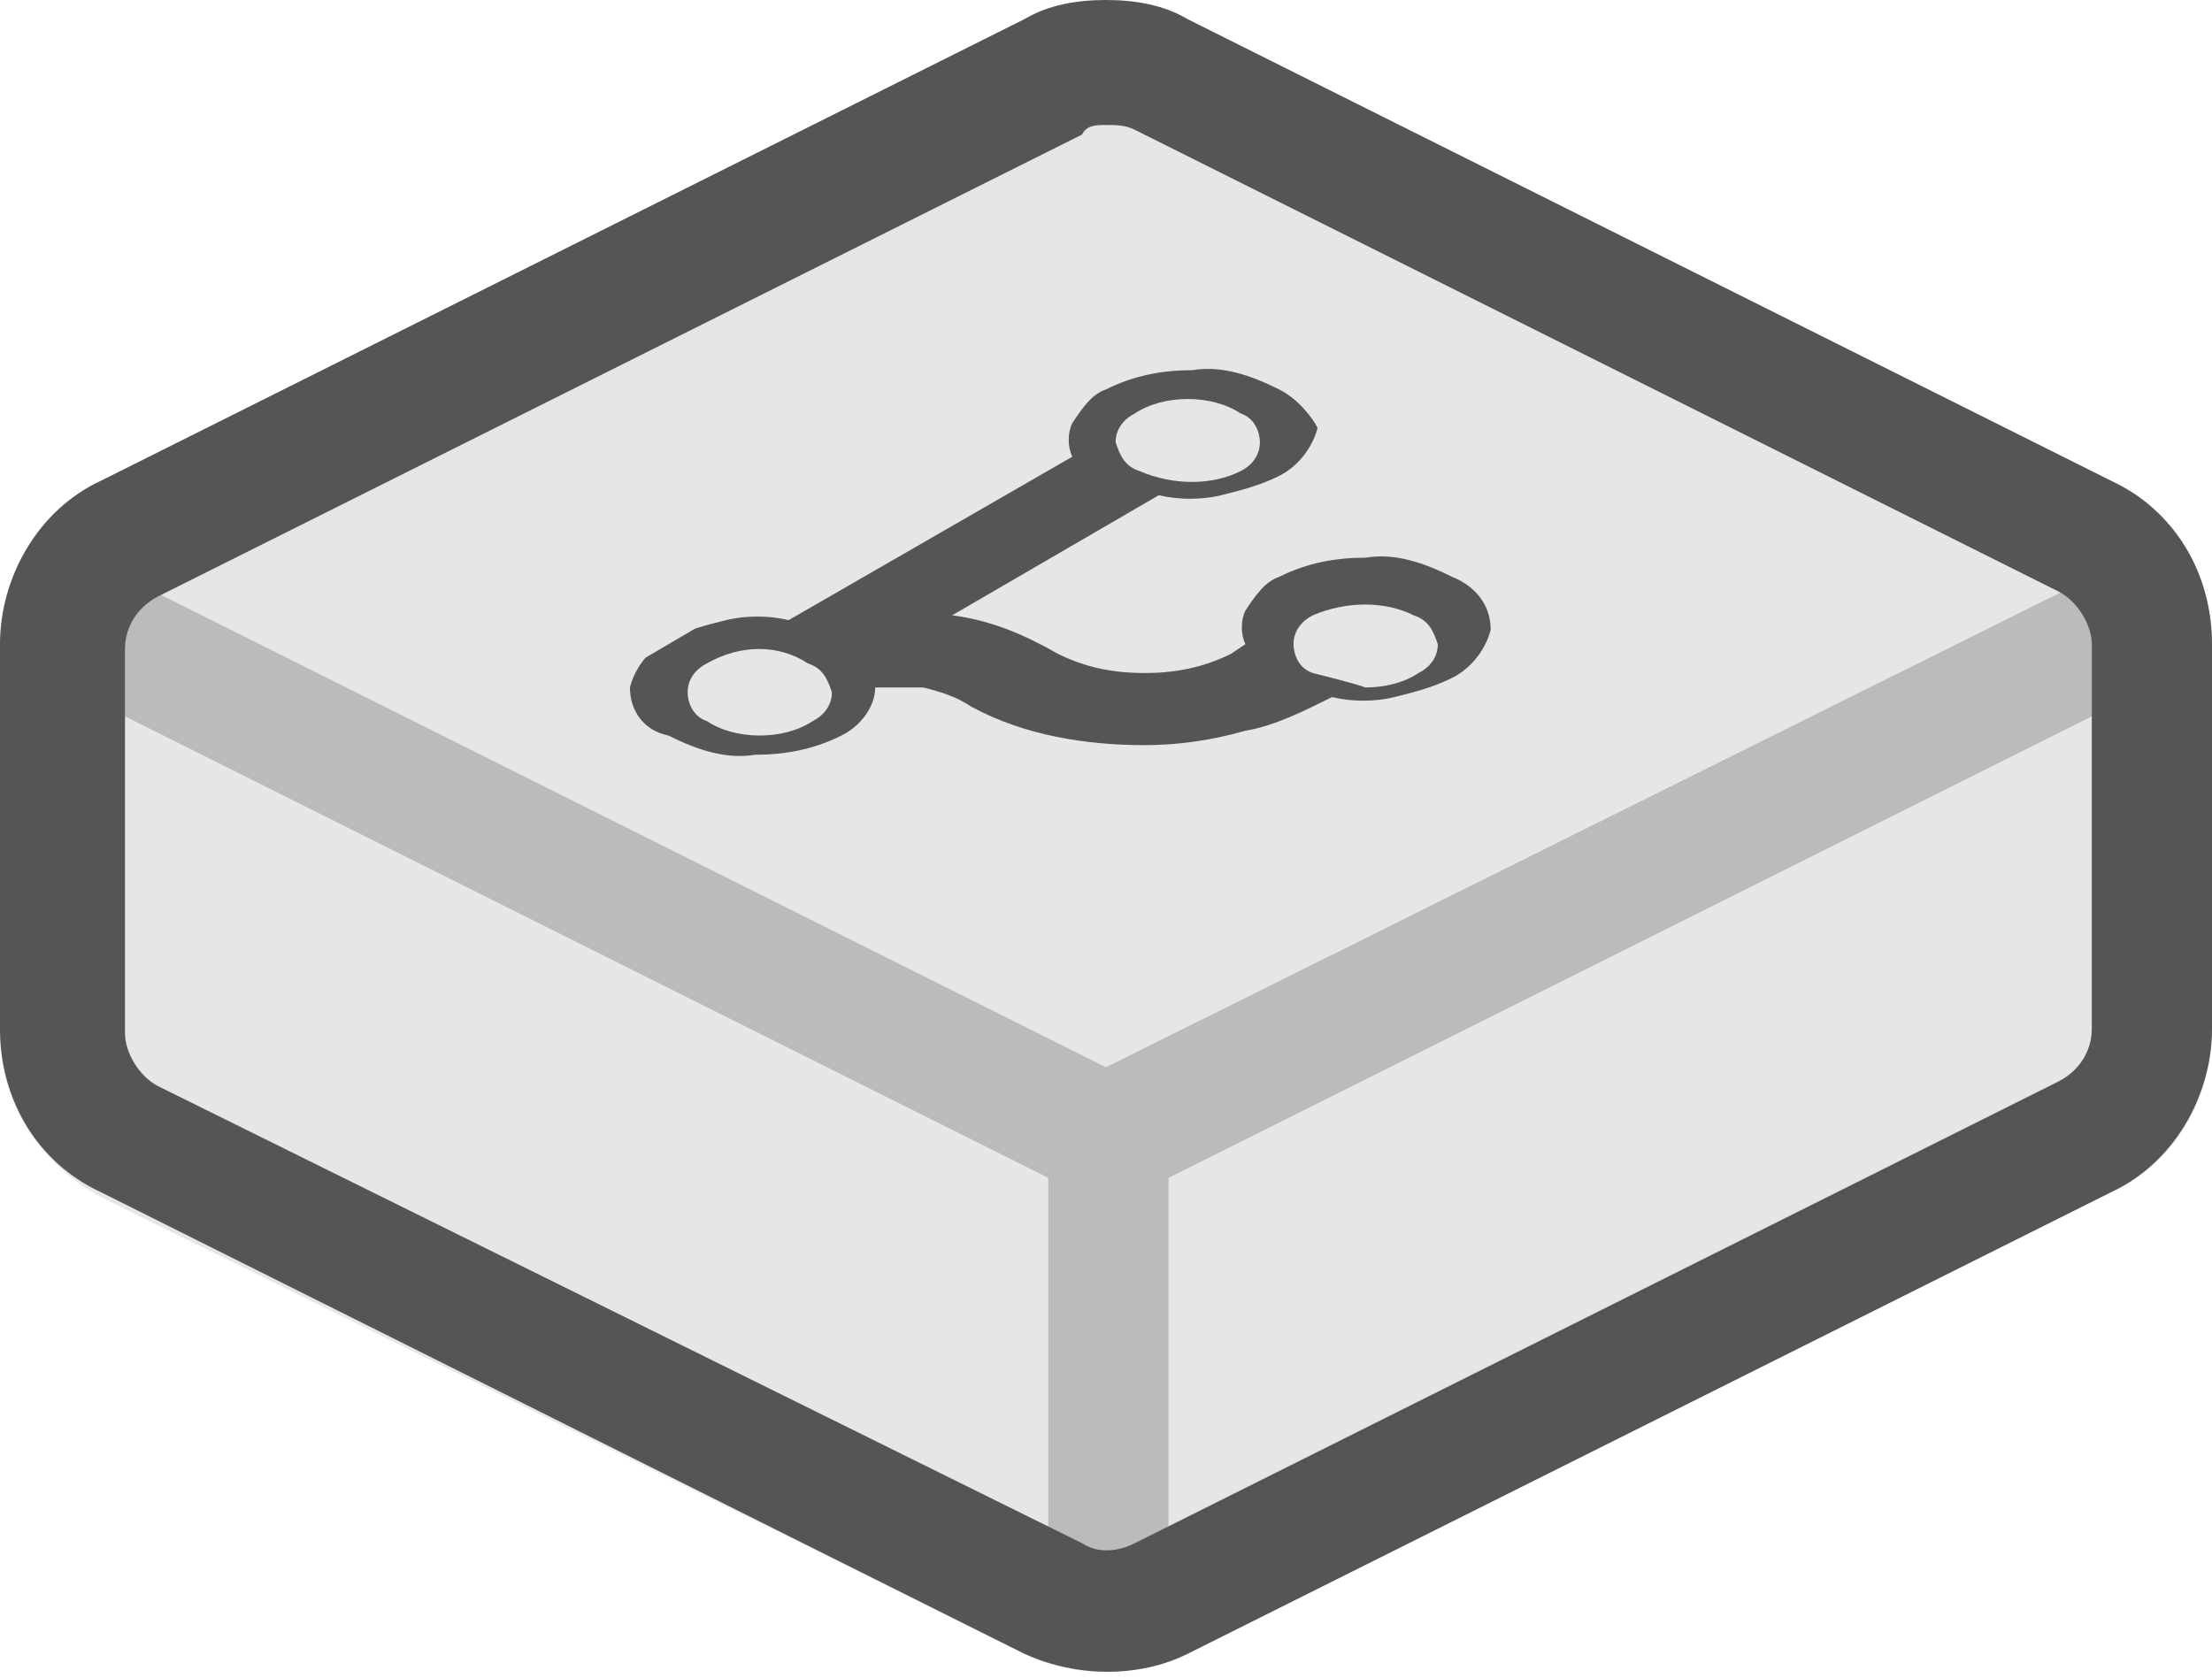
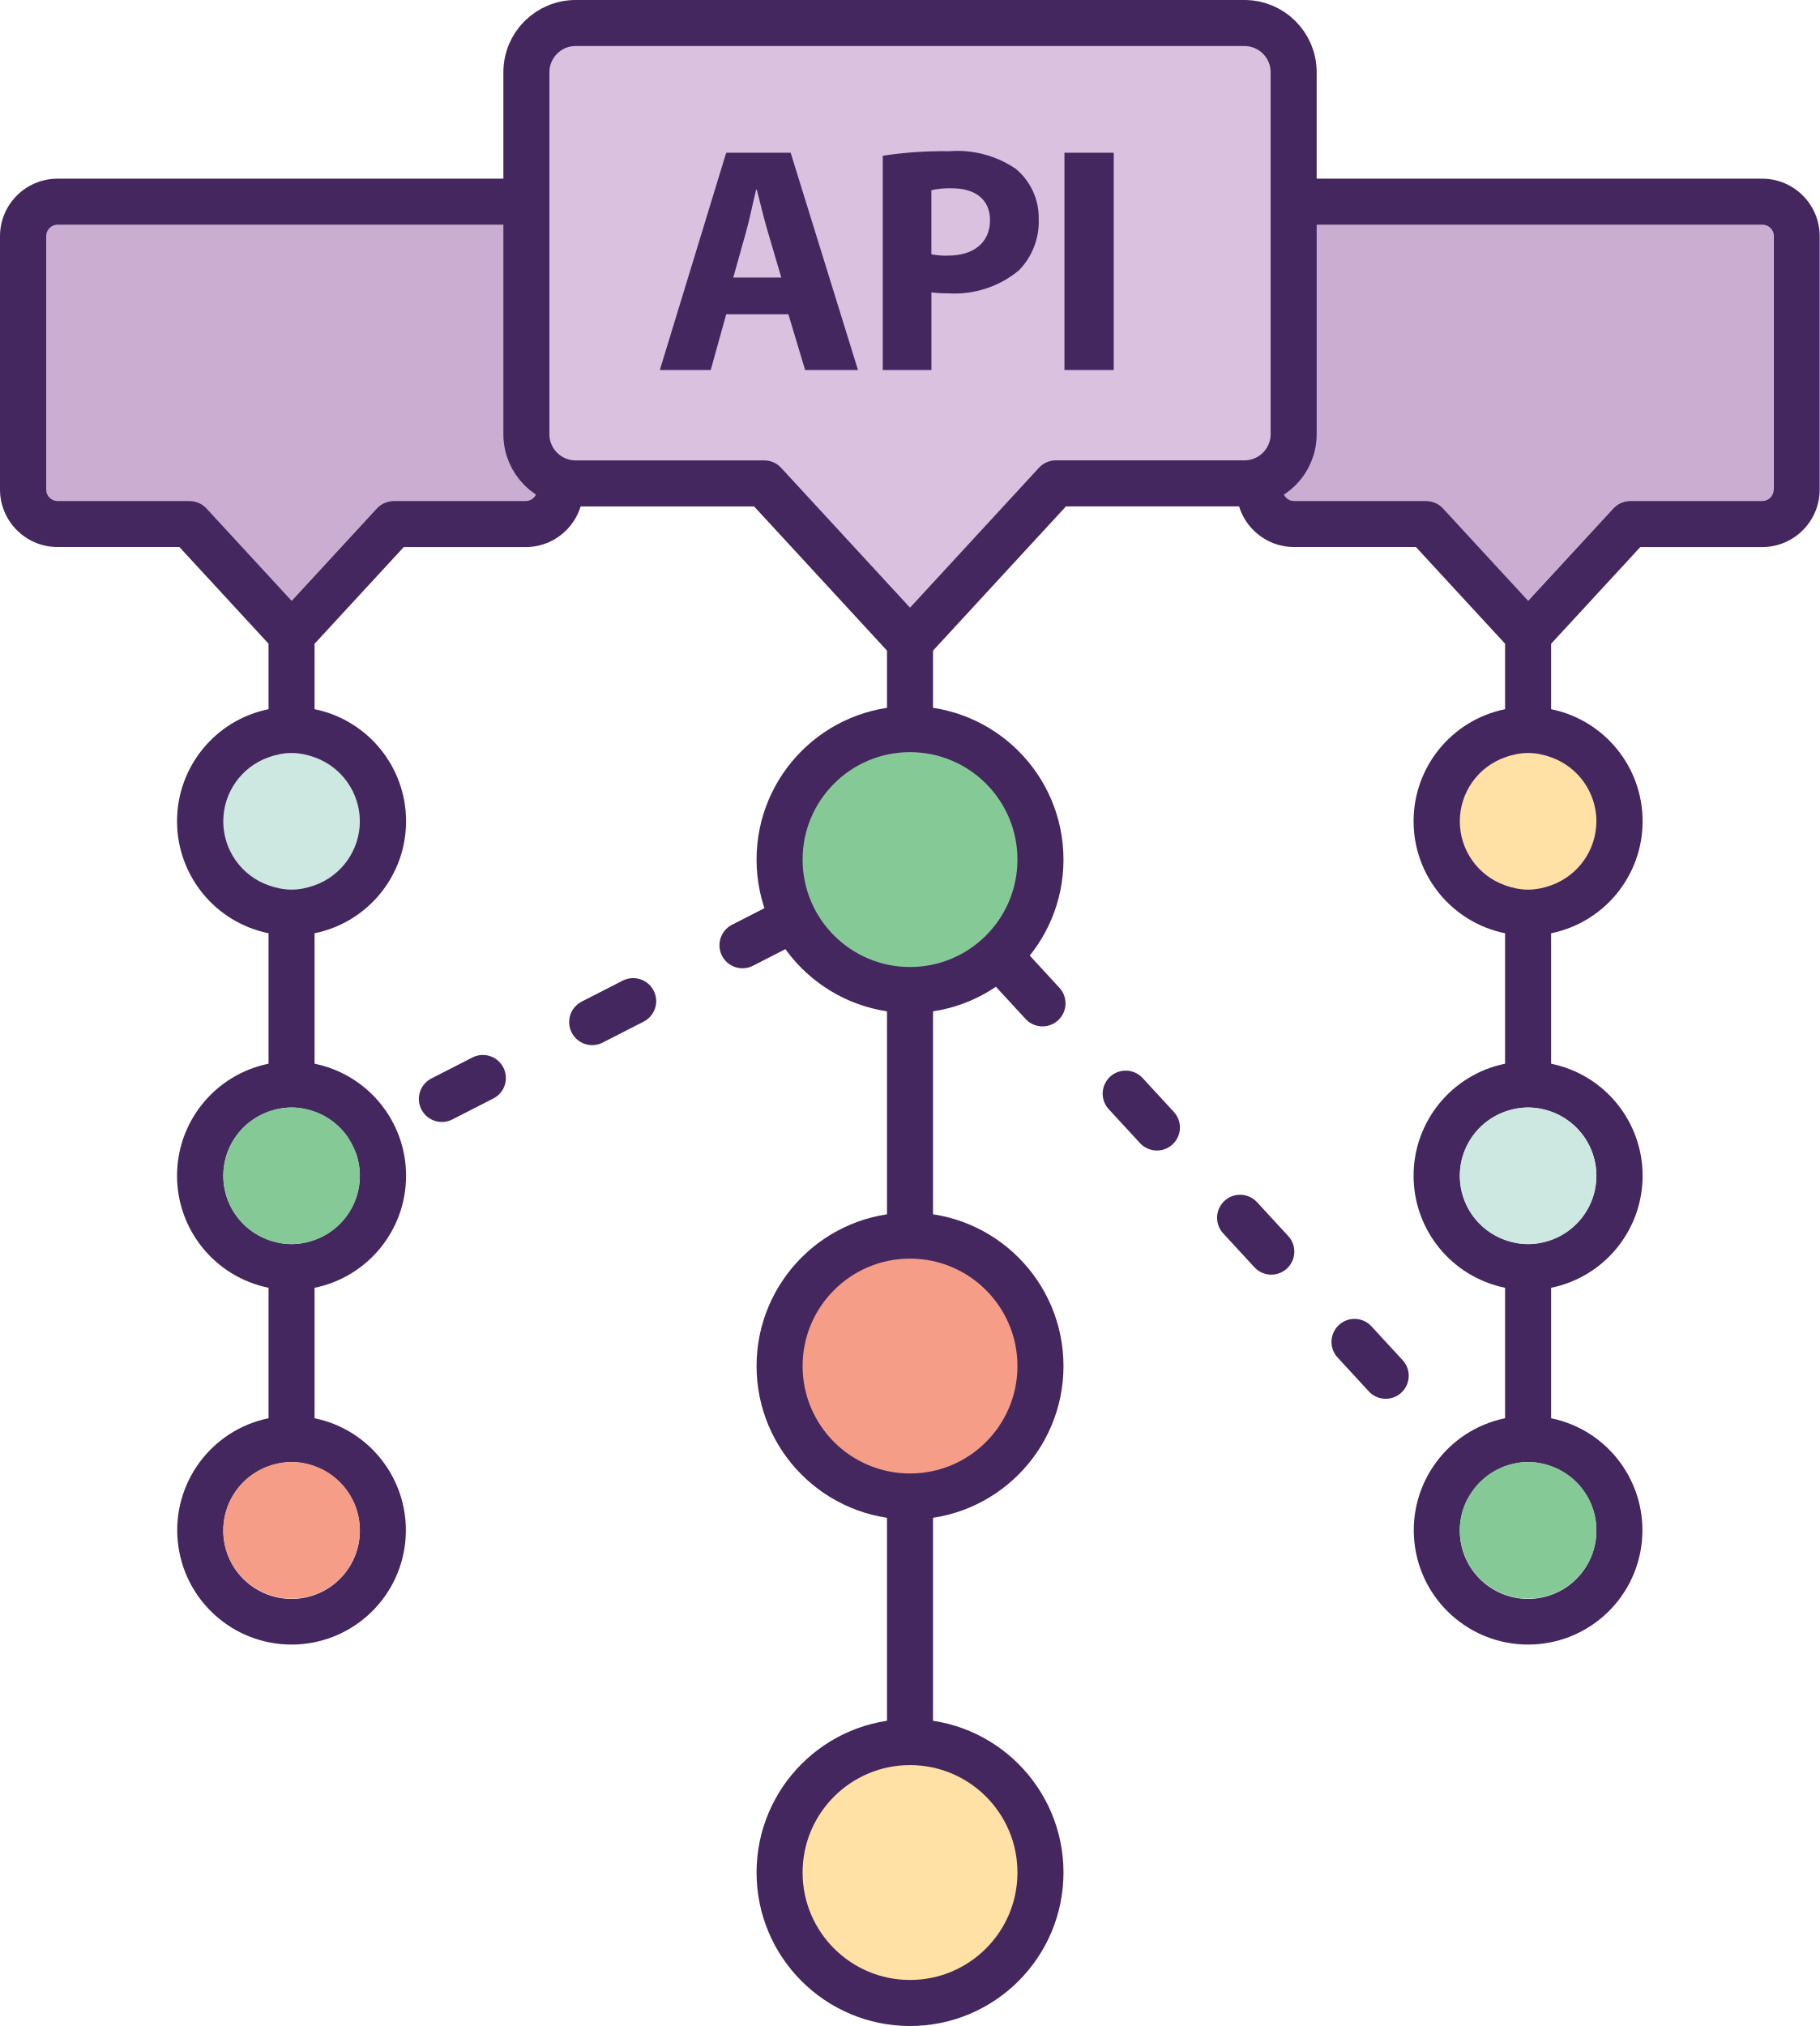
- <svg xmlns="http://www.w3.org/2000/svg" xmlns:xlink="http://www.w3.org/1999/xlink" version="1.1" id="Layer_1" x="0px" y="0px" viewBox="0 0 46 34.9" style="enable-background:new 0 0 46 34.9;" xml:space="preserve">
-   <style type="text/css">
- 	.st0{fill:#E6E6E6;}
- 	.st1{clip-path:url(#SVGID_2_);}
- 	.st2{fill:#555555;}
- 	.st3{fill:#BBBBBB;}
- </style>
-   <path class="st0" d="M2.1,10l19.2-9.6c1.1-0.5,2.4-0.5,3.4,0L43.9,10c1.3,0.7,2.1,2,2.1,3.4v8c0,1.5-0.8,2.8-2.1,3.4l-19.2,9.6  c-1.1,0.5-2.4,0.5-3.4,0L2.1,24.9c-1.3-0.7-2.1-2-2.1-3.4v-8C0,12,0.8,10.6,2.1,10z" />
-   <g>
-     <g>
-       <defs>
-         <polygon id="SVGID_1_" points="12.2,14.4 24.8,7 33.8,12.3 21.2,19.6    " />
-       </defs>
-       <clipPath id="SVGID_2_">
-         <use xlink:href="#SVGID_1_" style="overflow:visible;" />
-       </clipPath>
-       <g class="st1">
-         <path class="st2" d="M14.7,15c-0.3-0.1-0.4-0.4-0.4-0.6c0-0.3,0.2-0.5,0.4-0.6c0.7-0.4,1.5-0.4,2.1,0c0.3,0.1,0.4,0.3,0.5,0.6     c0,0.3-0.2,0.5-0.4,0.6c-0.3,0.2-0.7,0.3-1.1,0.3C15.4,15.3,15,15.2,14.7,15 M27.3,14c-0.3-0.1-0.4-0.4-0.4-0.6     c0-0.3,0.2-0.5,0.4-0.6c0.7-0.3,1.5-0.3,2.1,0c0.3,0.1,0.4,0.3,0.5,0.6c0,0.3-0.2,0.5-0.4,0.6c-0.3,0.2-0.7,0.3-1.1,0.3     C28.1,14.2,27.7,14.1,27.3,14 M23.7,9.8c-0.3-0.1-0.4-0.3-0.5-0.6c0-0.3,0.2-0.5,0.4-0.6c0.3-0.2,0.7-0.3,1.1-0.3     c0.4,0,0.8,0.1,1.1,0.3c0.3,0.1,0.4,0.4,0.4,0.6c0,0.3-0.2,0.5-0.4,0.6C25.2,10.1,24.4,10.1,23.7,9.8 M26.6,8.1     c-0.6-0.3-1.2-0.5-1.8-0.4c-0.6,0-1.2,0.1-1.8,0.4c-0.3,0.1-0.5,0.4-0.7,0.7c-0.1,0.2-0.1,0.5,0,0.7l-5.9,3.4     c-0.4-0.1-0.9-0.1-1.3,0c-0.4,0.1-0.8,0.2-1.2,0.4c-0.4,0.2-0.7,0.6-0.8,1c0,0.5,0.3,0.9,0.8,1c0.6,0.3,1.2,0.5,1.8,0.4     c0.6,0,1.2-0.1,1.8-0.4c0.4-0.2,0.7-0.6,0.7-1c0.1,0,0.3,0,0.5,0s0.4,0,0.5,0c0.4,0.1,0.7,0.2,1,0.4c1.1,0.6,2.4,0.8,3.6,0.8     c0.7,0,1.4-0.1,2.1-0.3c0.6-0.1,1.2-0.4,1.8-0.7l0,0c0.4,0.1,0.9,0.1,1.3,0c0.4-0.1,0.8-0.2,1.2-0.4c0.4-0.2,0.7-0.6,0.8-1     c0-0.5-0.3-0.9-0.8-1.1c-0.6-0.3-1.2-0.5-1.8-0.4c-0.6,0-1.2,0.1-1.8,0.4c-0.3,0.1-0.5,0.4-0.7,0.7c-0.1,0.2-0.1,0.5,0,0.7     l-0.3,0.2c-0.6,0.3-1.2,0.4-1.8,0.4c-0.6,0-1.2-0.1-1.8-0.4c-0.7-0.4-1.4-0.7-2.2-0.8l4.3-2.5c0.4,0.1,0.9,0.1,1.3,0     c0.4-0.1,0.8-0.2,1.2-0.4c0.4-0.2,0.7-0.6,0.8-1C27.3,8.7,27,8.3,26.6,8.1" />
-       </g>
-     </g>
-   </g>
-   <polygon class="st3" points="45.2,11.1 45.2,11.1 45.2,11.1 " />
-   <polygon class="st3" points="0.8,11.1 0.8,11.1 0.8,11.1 " />
-   <path class="st3" d="M3.2,12.3c-0.4,0.2-0.6,0.6-0.6,1.1v1.5l19.2,9.6v7.4l0.7,0.4c0.4,0.2,0.8,0.2,1.1,0l0.7-0.4v-7.4l19.2-9.6  v-1.5c0-0.4-0.2-0.9-0.6-1.1L23,22.2L3.2,12.3z" />
-   <polygon class="st3" points="46,13.4 46,13.4 46,13.4 " />
-   <path class="st3" d="M45.8,12.2C45.8,12.2,45.8,12.2,45.8,12.2C45.8,12.2,45.8,12.2,45.8,12.2z" />
-   <polygon class="st3" points="0,13.4 0,13.4 0,13.4 " />
-   <path class="st3" d="M0.2,12.2C0.2,12.2,0.2,12.2,0.2,12.2C0.2,12.2,0.2,12.2,0.2,12.2z" />
-   <path class="st2" d="M23,2.6c0.2,0,0.4,0,0.6,0.1l19.2,9.6c0.4,0.2,0.7,0.7,0.7,1.1v8c0,0.5-0.3,0.9-0.7,1.1l-19.2,9.6  c-0.4,0.2-0.8,0.2-1.1,0L3.3,22.6c-0.4-0.2-0.7-0.7-0.7-1.1v-8c0-0.5,0.3-0.9,0.7-1.1l19.2-9.6C22.6,2.6,22.8,2.6,23,2.6 M23,0  c-0.6,0-1.2,0.1-1.7,0.4L2.1,10C0.8,10.6,0,12,0,13.4v8c0,1.5,0.8,2.8,2.1,3.4l19.2,9.6c1.1,0.5,2.4,0.5,3.4,0l19.2-9.6  c1.3-0.6,2.1-2,2.1-3.4v-8c0-1.5-0.8-2.8-2.1-3.4L24.7,0.4C24.2,0.1,23.6,0,23,0C23,0,23,0,23,0z" />
+ <svg xmlns="http://www.w3.org/2000/svg" data-name="Layer 1" viewBox="0 0 118.578 132.011">
+   <path d="M34.255 32.643a.745.745 0 0 0 .745-.745v-16.51a.745.745 0 0 0-.745-.745H3.745a.745.745 0 0 0-.745.744v16.51a.745.745 0 0 0 .744.746h8.6a1.5 1.5 0 0 1 1.1.483l5.55 6.02 5.55-6.02a1.5 1.5 0 0 1 1.1-.483h8.6z" fill="#ccadd2" />
+   <path fill="none" stroke="#44275e" stroke-linecap="round" stroke-miterlimit="10" stroke-width="3" stroke-dasharray="3,8" d="M19 76.613L59.3 56.01 99.58 99.713" />
+   <circle cx="19" cy="53.512" r="4.45" fill="#cce8e0" />
+   <path d="M34.255 11.643H3.745A3.748 3.748 0 0 0 0 15.387v16.51a3.75 3.75 0 0 0 3.744 3.746h7.945l5.81 6.3v4.267a7.45 7.45 0 0 0 0 14.6v8.5a7.45 7.45 0 0 0 0 14.6v8.5a7.45 7.45 0 1 0 3 0v-8.5a7.45 7.45 0 0 0 0-14.6v-8.5a7.45 7.45 0 0 0 0-14.6v-4.263l5.81-6.3h7.945A3.75 3.75 0 0 0 38 31.902V15.387a3.75 3.75 0 0 0-3.745-3.744zM23.45 99.713a4.45 4.45 0 1 1-5.95-4.17 4.878 4.878 0 0 1 .714-.2 3.927 3.927 0 0 1 1.572 0 4.872 4.872 0 0 1 .713.2 4.443 4.443 0 0 1 2.95 4.17zm0-23.1a4.443 4.443 0 0 1-2.95 4.172 4.876 4.876 0 0 1-.714.2 3.926 3.926 0 0 1-1.572 0 4.878 4.878 0 0 1-.714-.2 4.424 4.424 0 0 1 0-8.342 4.878 4.878 0 0 1 .714-.2 3.927 3.927 0 0 1 1.572 0 4.872 4.872 0 0 1 .713.2 4.443 4.443 0 0 1 2.95 4.17zm0-23.1a4.444 4.444 0 0 1-2.95 4.173 4.876 4.876 0 0 1-.714.2 3.926 3.926 0 0 1-1.572 0 4.88 4.88 0 0 1-.714-.2 4.424 4.424 0 0 1 0-8.342 4.878 4.878 0 0 1 .714-.2 3.926 3.926 0 0 1 1.572 0 4.876 4.876 0 0 1 .713.2 4.443 4.443 0 0 1 2.95 4.168zM35 31.9a.745.745 0 0 1-.745.745h-8.6a1.5 1.5 0 0 0-1.1.483l-5.55 6.02-5.55-6.02a1.5 1.5 0 0 0-1.1-.483h-8.6a.745.745 0 0 1-.744-.745V15.387a.745.745 0 0 1 .745-.744h30.5a.745.745 0 0 1 .745.744v16.51z" fill="#44275e" />
+   <path d="M114.833 32.643a.745.745 0 0 0 .745-.745v-16.51a.745.745 0 0 0-.745-.745h-30.51a.745.745 0 0 0-.745.744v16.51a.745.745 0 0 0 .744.746h8.6a1.5 1.5 0 0 1 1.1.483l5.55 6.02 5.55-6.02a1.5 1.5 0 0 1 1.1-.483h8.6z" fill="#ccadd2" />
+   <circle cx="19" cy="76.613" r="4.45" fill="#85c996" />
+   <circle cx="19" cy="99.714" r="4.45" fill="#f59d87" />
+   <circle cx="99.578" cy="53.512" r="4.45" fill="#ffe1a5" />
+   <path d="M114.833 11.643h-30.51a3.748 3.748 0 0 0-3.745 3.744v16.51a3.75 3.75 0 0 0 3.744 3.746h7.945l5.81 6.3v4.267a7.45 7.45 0 0 0 0 14.6v8.5a7.45 7.45 0 0 0 0 14.6v8.5a7.45 7.45 0 1 0 3 0v-8.5a7.45 7.45 0 0 0 0-14.6v-8.5a7.45 7.45 0 0 0 0-14.6v-4.263l5.81-6.3h7.946a3.75 3.75 0 0 0 3.745-3.745V15.387a3.75 3.75 0 0 0-3.745-3.744zm-10.806 88.07a4.45 4.45 0 1 1-5.95-4.17 4.878 4.878 0 0 1 .714-.2 3.927 3.927 0 0 1 1.573 0 4.872 4.872 0 0 1 .713.2 4.443 4.443 0 0 1 2.952 4.17zm0-23.1a4.443 4.443 0 0 1-2.95 4.172 4.876 4.876 0 0 1-.714.2 3.926 3.926 0 0 1-1.572 0 4.878 4.878 0 0 1-.713-.2 4.424 4.424 0 0 1 0-8.342 4.878 4.878 0 0 1 .714-.2 3.927 3.927 0 0 1 1.573 0 4.872 4.872 0 0 1 .713.2 4.443 4.443 0 0 1 2.952 4.17zm0-23.1a4.444 4.444 0 0 1-2.95 4.173 4.876 4.876 0 0 1-.714.2 3.926 3.926 0 0 1-1.572 0 4.88 4.88 0 0 1-.713-.2 4.424 4.424 0 0 1 0-8.342 4.878 4.878 0 0 1 .714-.2 3.926 3.926 0 0 1 1.573 0 4.876 4.876 0 0 1 .713.2 4.443 4.443 0 0 1 2.952 4.168zm11.55-21.613a.745.745 0 0 1-.745.745h-8.6a1.5 1.5 0 0 0-1.1.483l-5.55 6.02-5.55-6.02a1.5 1.5 0 0 0-1.1-.483h-8.6a.745.745 0 0 1-.744-.745V15.387a.745.745 0 0 1 .744-.744h30.51a.745.745 0 0 1 .746.744v16.51z" fill="#44275e" />
+   <path fill="none" stroke="#44275e" stroke-linecap="round" stroke-miterlimit="10" stroke-width="3" d="M59.3 38.103v83.68" />
+   <circle cx="99.578" cy="76.613" r="4.45" fill="#cce8e0" />
+   <circle cx="99.578" cy="99.714" r="4.45" fill="#85c996" />
+   <path d="M81.095 1.5H37.508a3.206 3.206 0 0 0-3.206 3.206v23.587a3.206 3.206 0 0 0 3.206 3.206h12.29l4.75 5.153 4.753 5.156 4.753-5.157 4.752-5.156h12.29A3.206 3.206 0 0 0 84.3 28.29V4.707A3.206 3.206 0 0 0 81.096 1.5z" fill="#dac1e0" stroke="#44275e" stroke-linejoin="round" stroke-width="3" />
+   <path d="M47.322 20.477l-1.008 3.632h-3.317l4.325-14.157h4.2L55.91 24.11h-3.444l-1.092-3.633h-4.052zm3.59-2.395l-.882-3c-.252-.84-.5-1.89-.714-2.73h-.042c-.21.84-.42 1.912-.65 2.73l-.84 3h3.127zM57.524 10.147a26.175 26.175 0 0 1 4.326-.294 6.79 6.79 0 0 1 4.325 1.135 4.136 4.136 0 0 1 1.512 3.275 4.526 4.526 0 0 1-1.3 3.36 6.565 6.565 0 0 1-4.6 1.49 8.23 8.23 0 0 1-1.092-.063v5.06h-3.17V10.147zm3.17 6.424a4.87 4.87 0 0 0 1.07.085c1.7 0 2.75-.86 2.75-2.31 0-1.3-.9-2.078-2.5-2.078a5.482 5.482 0 0 0-1.322.126v4.178zM72.576 9.953V24.11h-3.212V9.952h3.212z" fill="#44275e" />
+   <circle cx="59.301" cy="56.009" r="8.5" fill="#85c996" stroke="#44275e" stroke-miterlimit="10" stroke-width="3" />
+   <circle cx="59.301" cy="89.01" r="8.5" fill="#f59d87" stroke="#44275e" stroke-miterlimit="10" stroke-width="3" />
+   <circle cx="59.301" cy="122.011" r="8.5" fill="#ffe1a5" stroke="#44275e" stroke-miterlimit="10" stroke-width="3" />
</svg>
